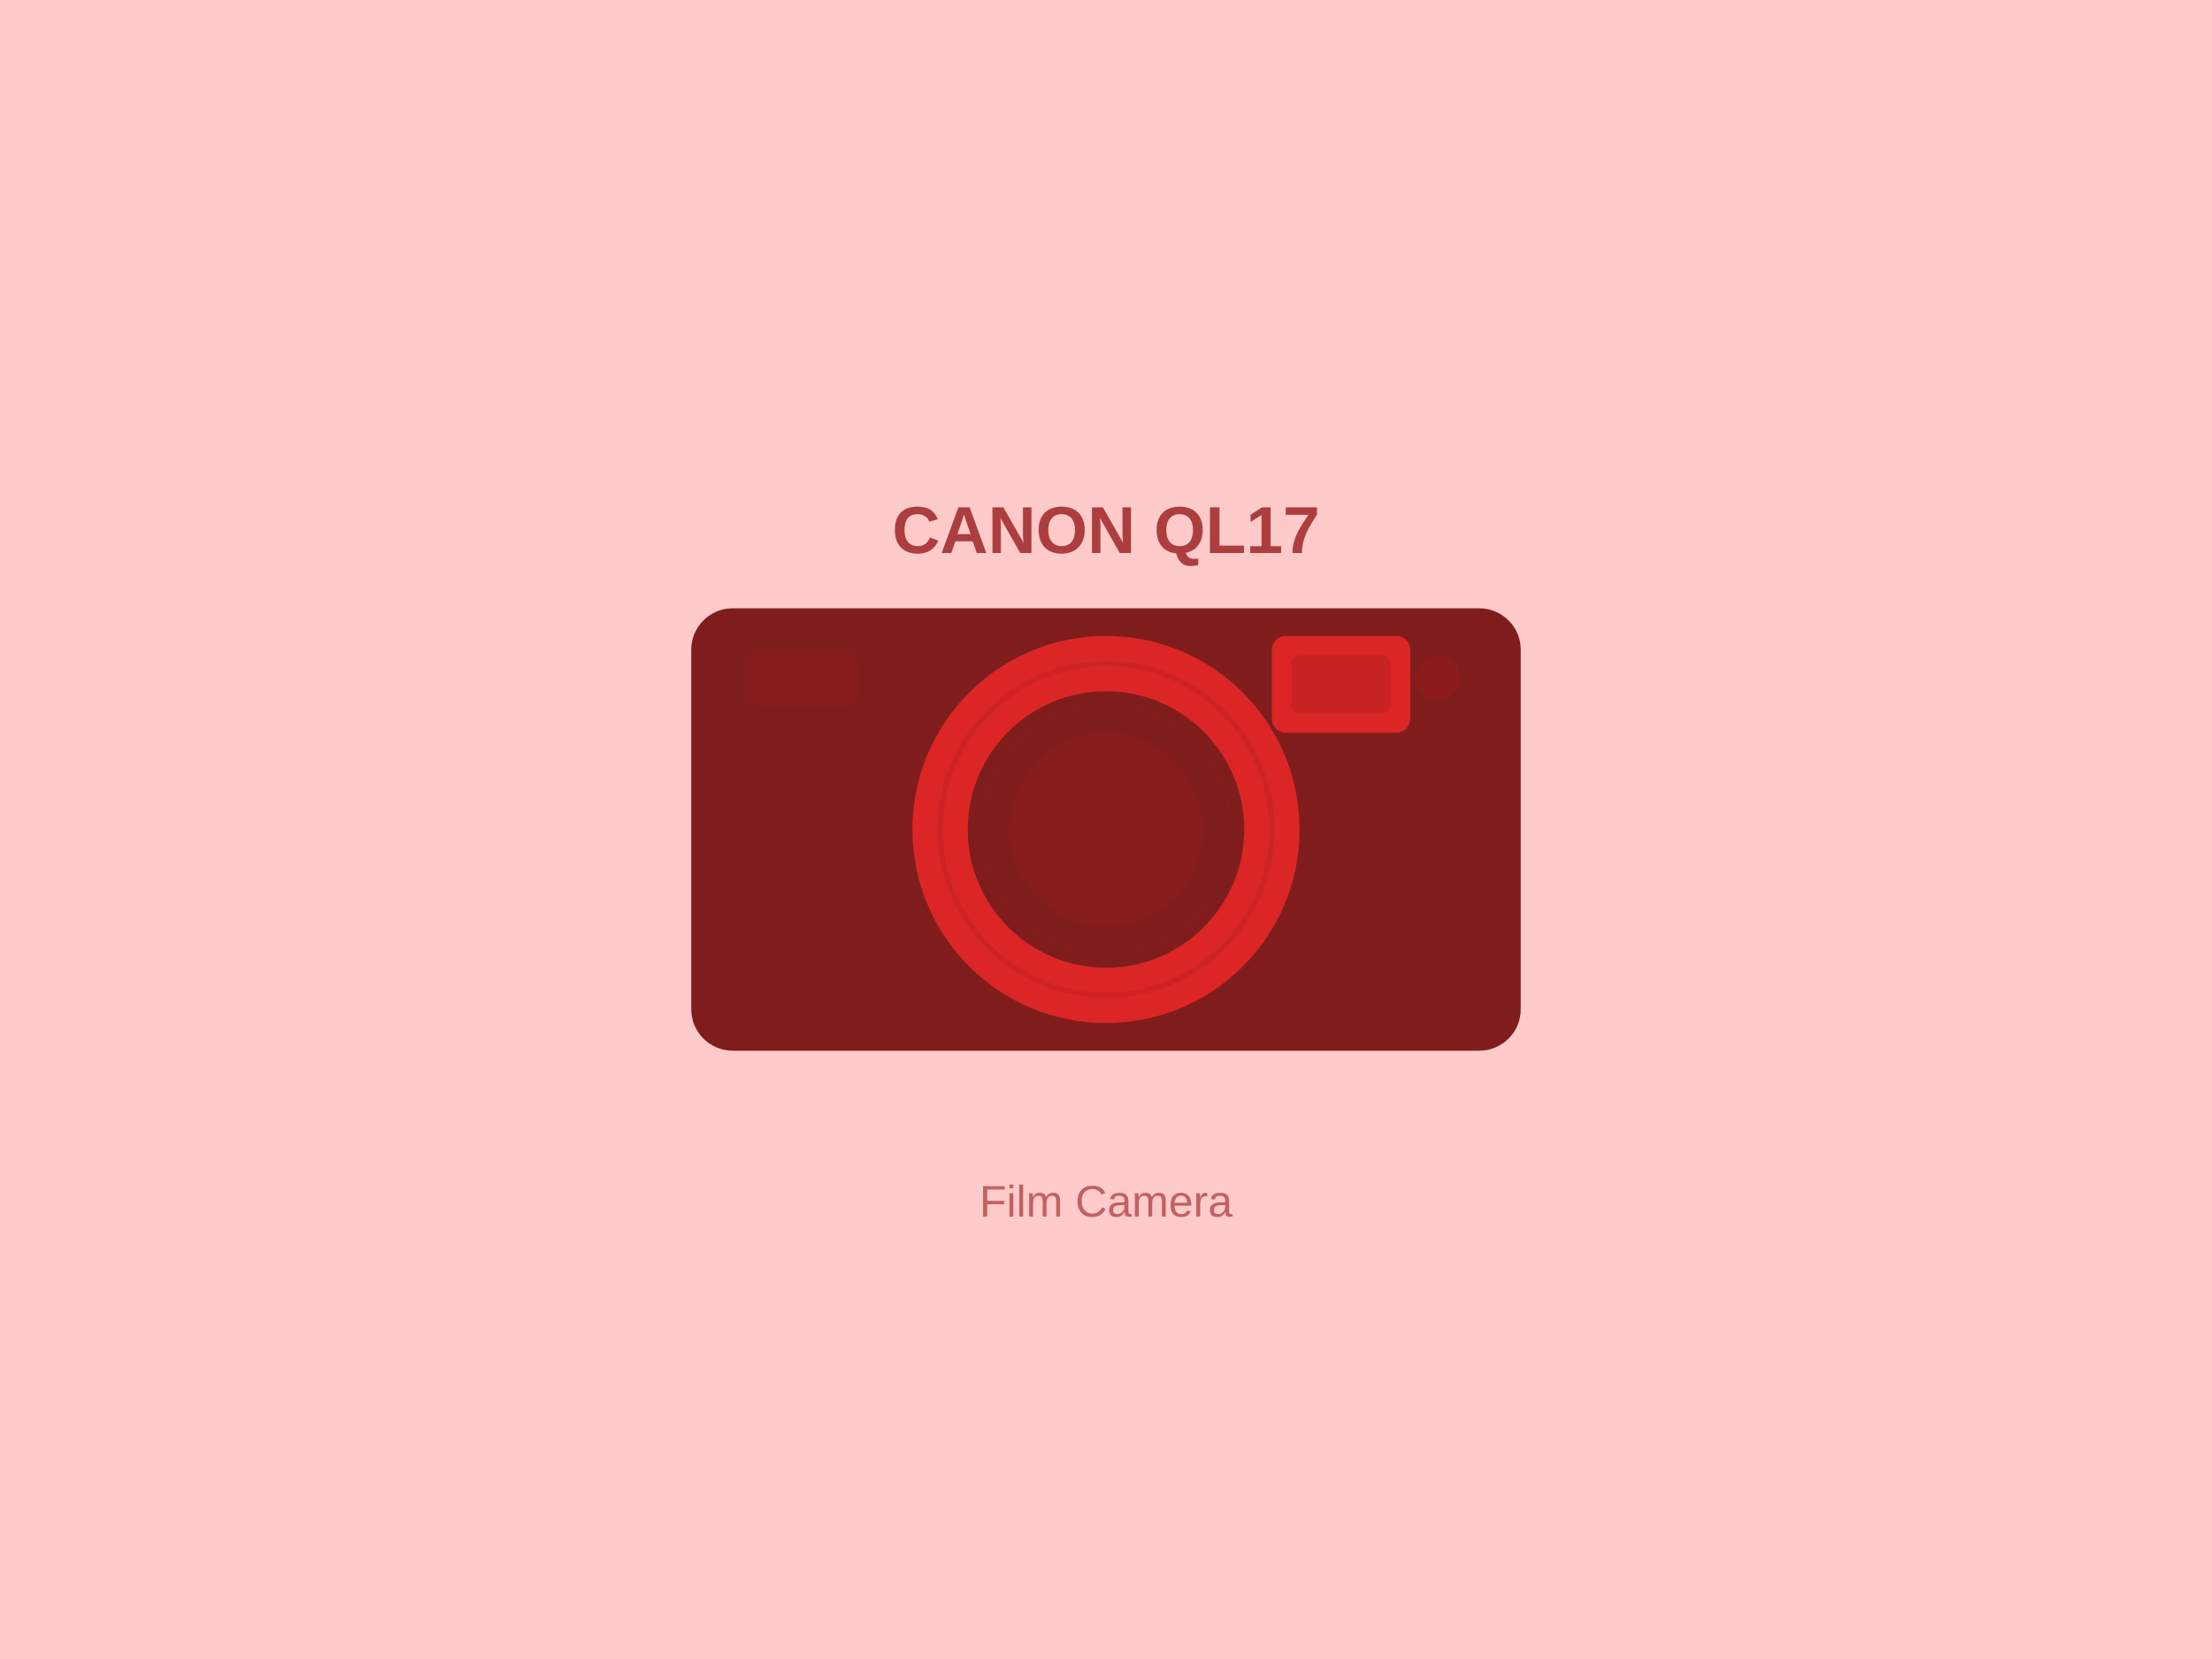
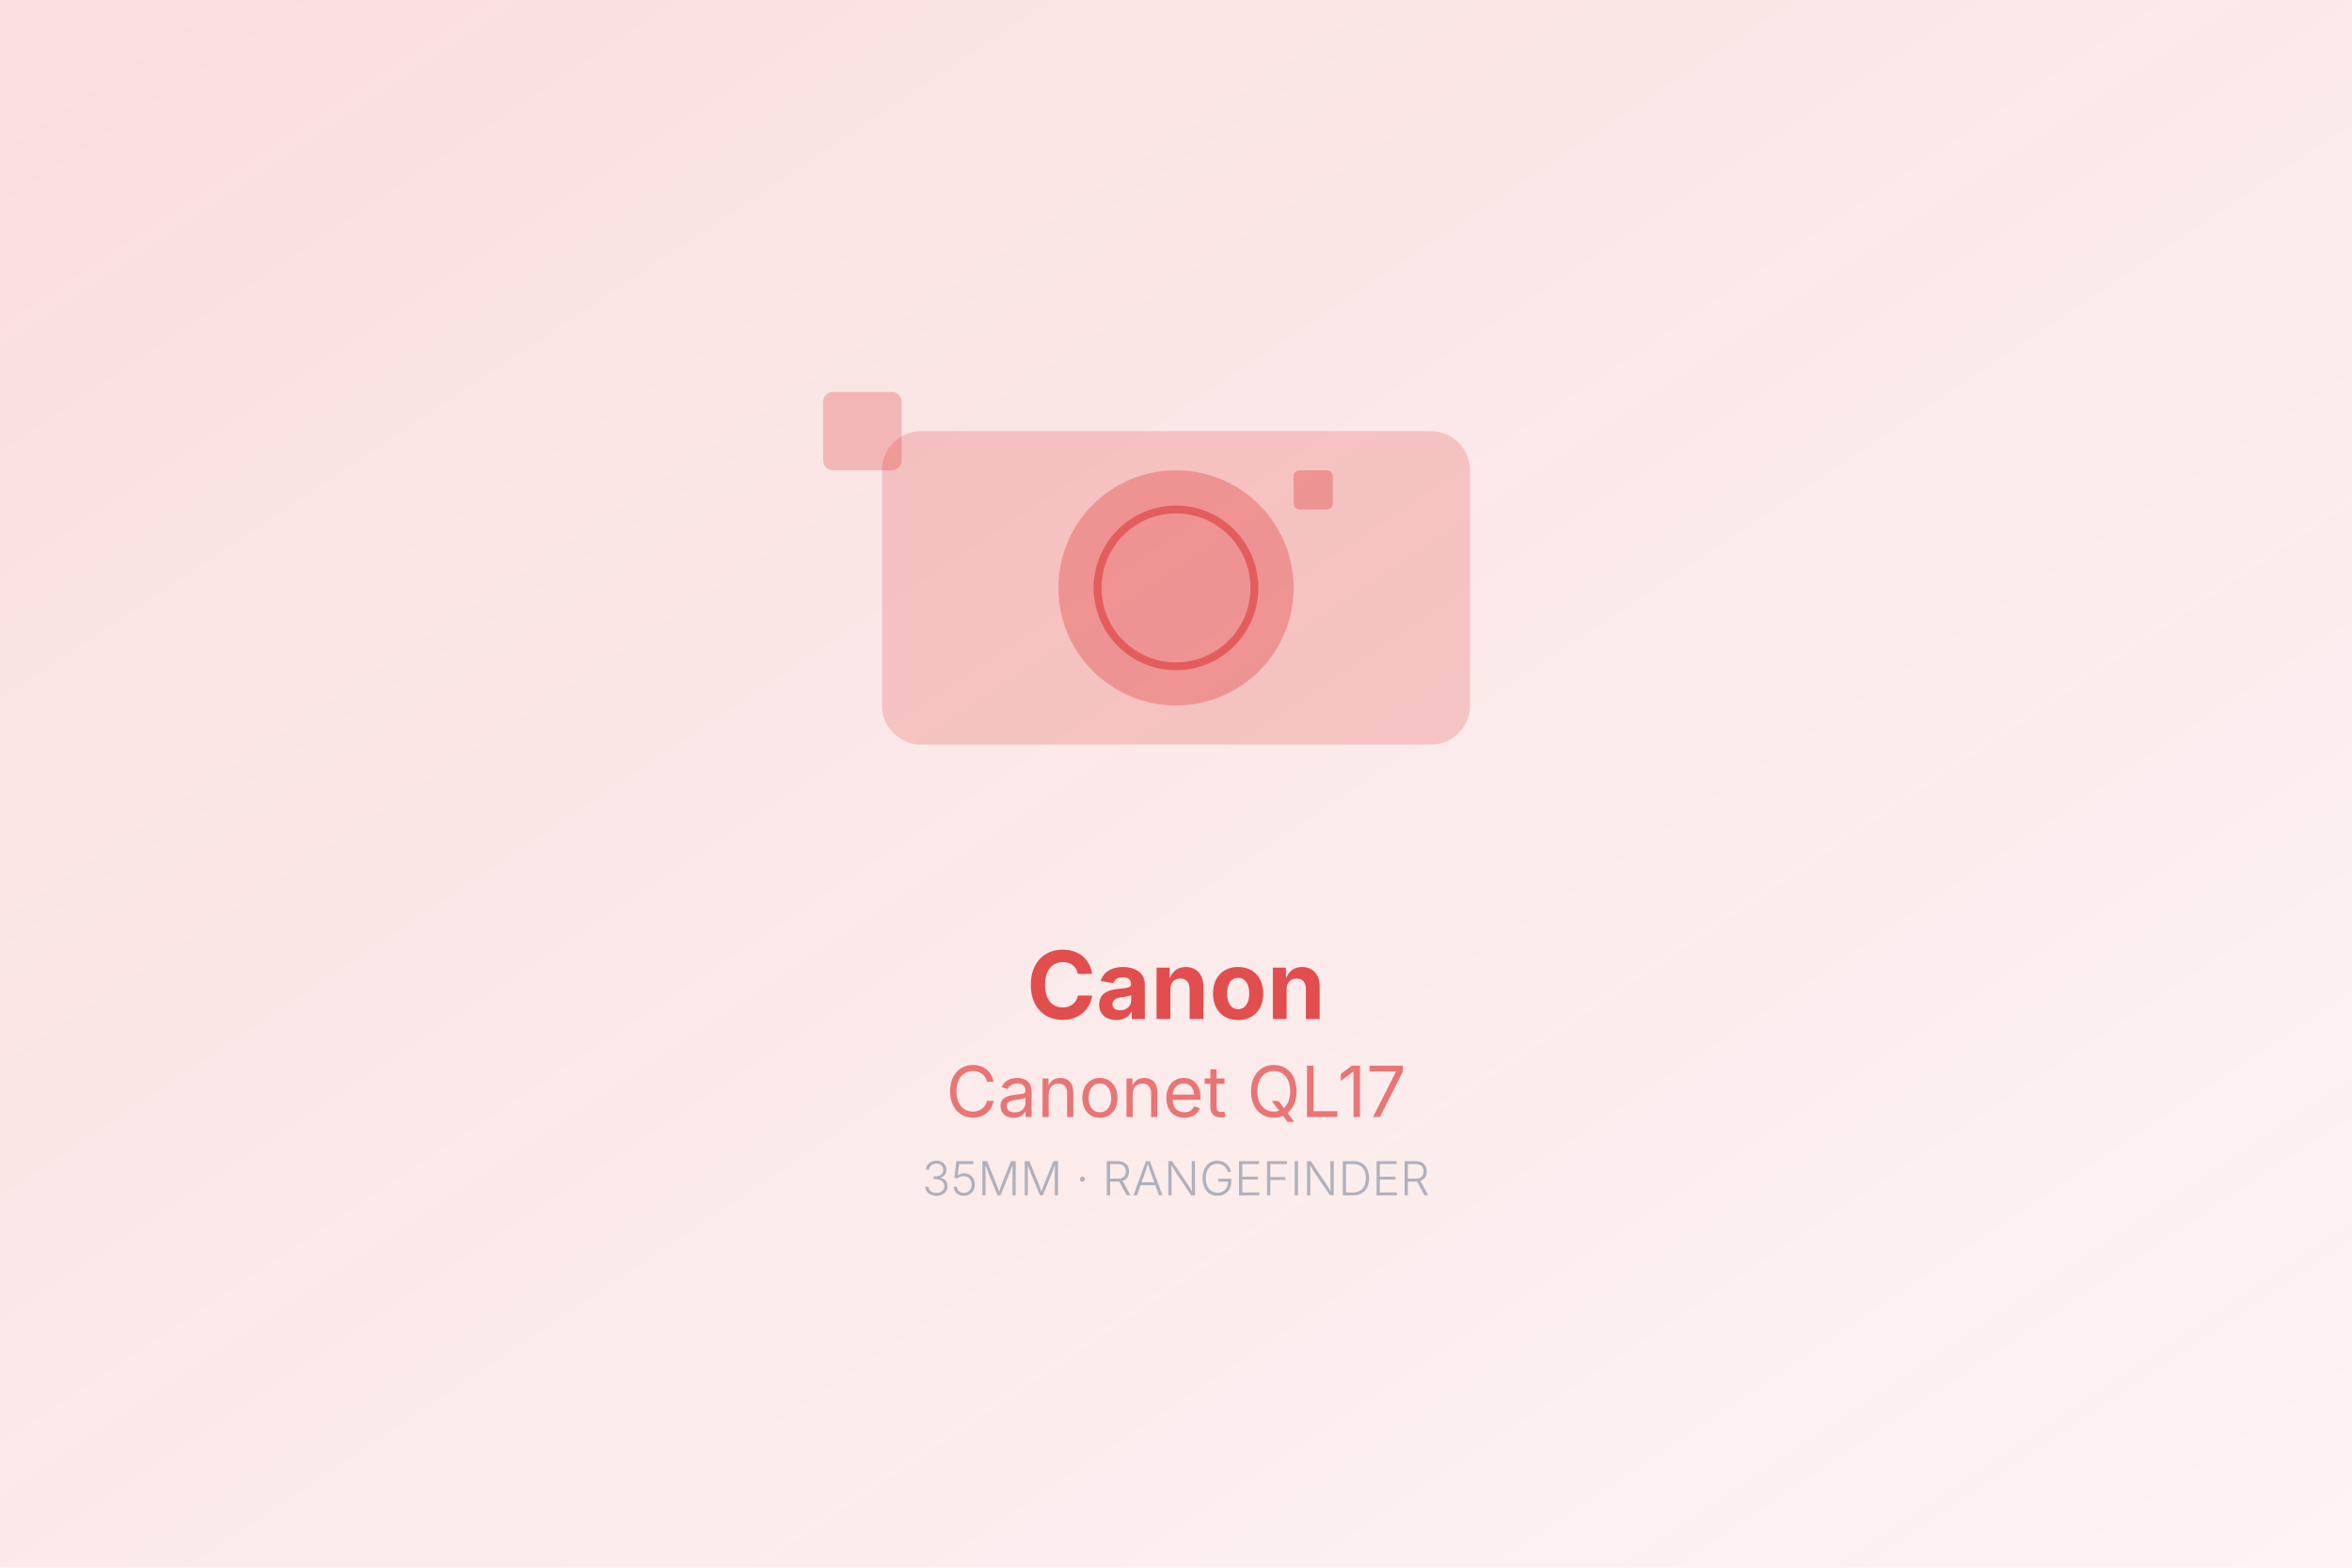
- <svg xmlns="http://www.w3.org/2000/svg" width="800" height="600">
-   <rect width="800" height="600" fill="#fecaca" />
-   <g transform="translate(400, 300)">
-     <rect x="-150" y="-80" width="300" height="160" fill="#7f1d1d" rx="15" />
-     <circle cx="0" cy="0" r="70" fill="#dc2626" />
-     <circle cx="0" cy="0" r="50" fill="#7f1d1d" />
-     <circle cx="0" cy="0" r="35" fill="#991b1b" opacity="0.3" />
-     <circle cx="0" cy="0" r="60" fill="none" stroke="#991b1b" stroke-width="2" opacity="0.2" />
-     <circle cx="0" cy="0" r="45" fill="none" stroke="#991b1b" stroke-width="1" opacity="0.2" />
-     <rect x="60" y="-70" width="50" height="35" fill="#dc2626" rx="5" />
-     <rect x="67" y="-63" width="36" height="21" fill="#991b1b" opacity="0.3" rx="3" />
-     <circle cx="120" cy="-55" r="8" fill="#991b1b" opacity="0.5" />
-     <rect x="-130" y="-65" width="40" height="20" fill="#991b1b" opacity="0.2" rx="3" />
-     <text x="0" y="-100" font-family="Arial, sans-serif" font-size="24" fill="#991b1b" text-anchor="middle" font-weight="bold" opacity="0.8">CANON QL17</text>
-     <text x="0" y="140" font-family="Arial, sans-serif" font-size="16" fill="#991b1b" text-anchor="middle" opacity="0.6">Film Camera</text>
+ <svg xmlns="http://www.w3.org/2000/svg" width="1200" height="800" viewBox="0 0 1200 800">
+   <defs>
+     <linearGradient id="bg-canon-ql17" x1="0%" y1="0%" x2="100%" y2="100%">
+       <stop offset="0%" style="stop-color:#dc2626;stop-opacity:0.15" />
+       <stop offset="100%" style="stop-color:#dc2626;stop-opacity:0.05" />
+     </linearGradient>
+   </defs>
+   <rect width="1200" height="800" fill="url(#bg-canon-ql17)" />
+   <g transform="translate(600.0, 300.0)">
+     <rect x="-150" y="-80" width="300" height="160" rx="20" fill="#dc2626" opacity="0.2" />
+     <circle cx="0" cy="0" r="60" fill="#dc2626" opacity="0.3" />
+     <circle cx="0" cy="0" r="40" fill="none" stroke="#dc2626" stroke-width="4" opacity="0.5" />
+     <rect x="-180" y="-100" width="40" height="40" rx="5" fill="#dc2626" opacity="0.25" />
+     <rect x="60" y="-60" width="20" height="20" rx="3" fill="#dc2626" opacity="0.3" />
  </g>
+   <text x="600.0" y="520.0" font-family="system-ui, -apple-system, sans-serif" font-size="48" font-weight="700" fill="#dc2626" text-anchor="middle" opacity="0.8">
+     Canon
+   </text>
+   <text x="600.0" y="570.0" font-family="system-ui, -apple-system, sans-serif" font-size="36" font-weight="400" fill="#dc2626" text-anchor="middle" opacity="0.6">
+     Canonet QL17
+   </text>
+   <text x="600.0" y="610.0" font-family="system-ui, -apple-system, sans-serif" font-size="24" font-weight="300" fill="#64748b" text-anchor="middle" opacity="0.5">
+     35MM · RANGEFINDER
+   </text>
</svg>
